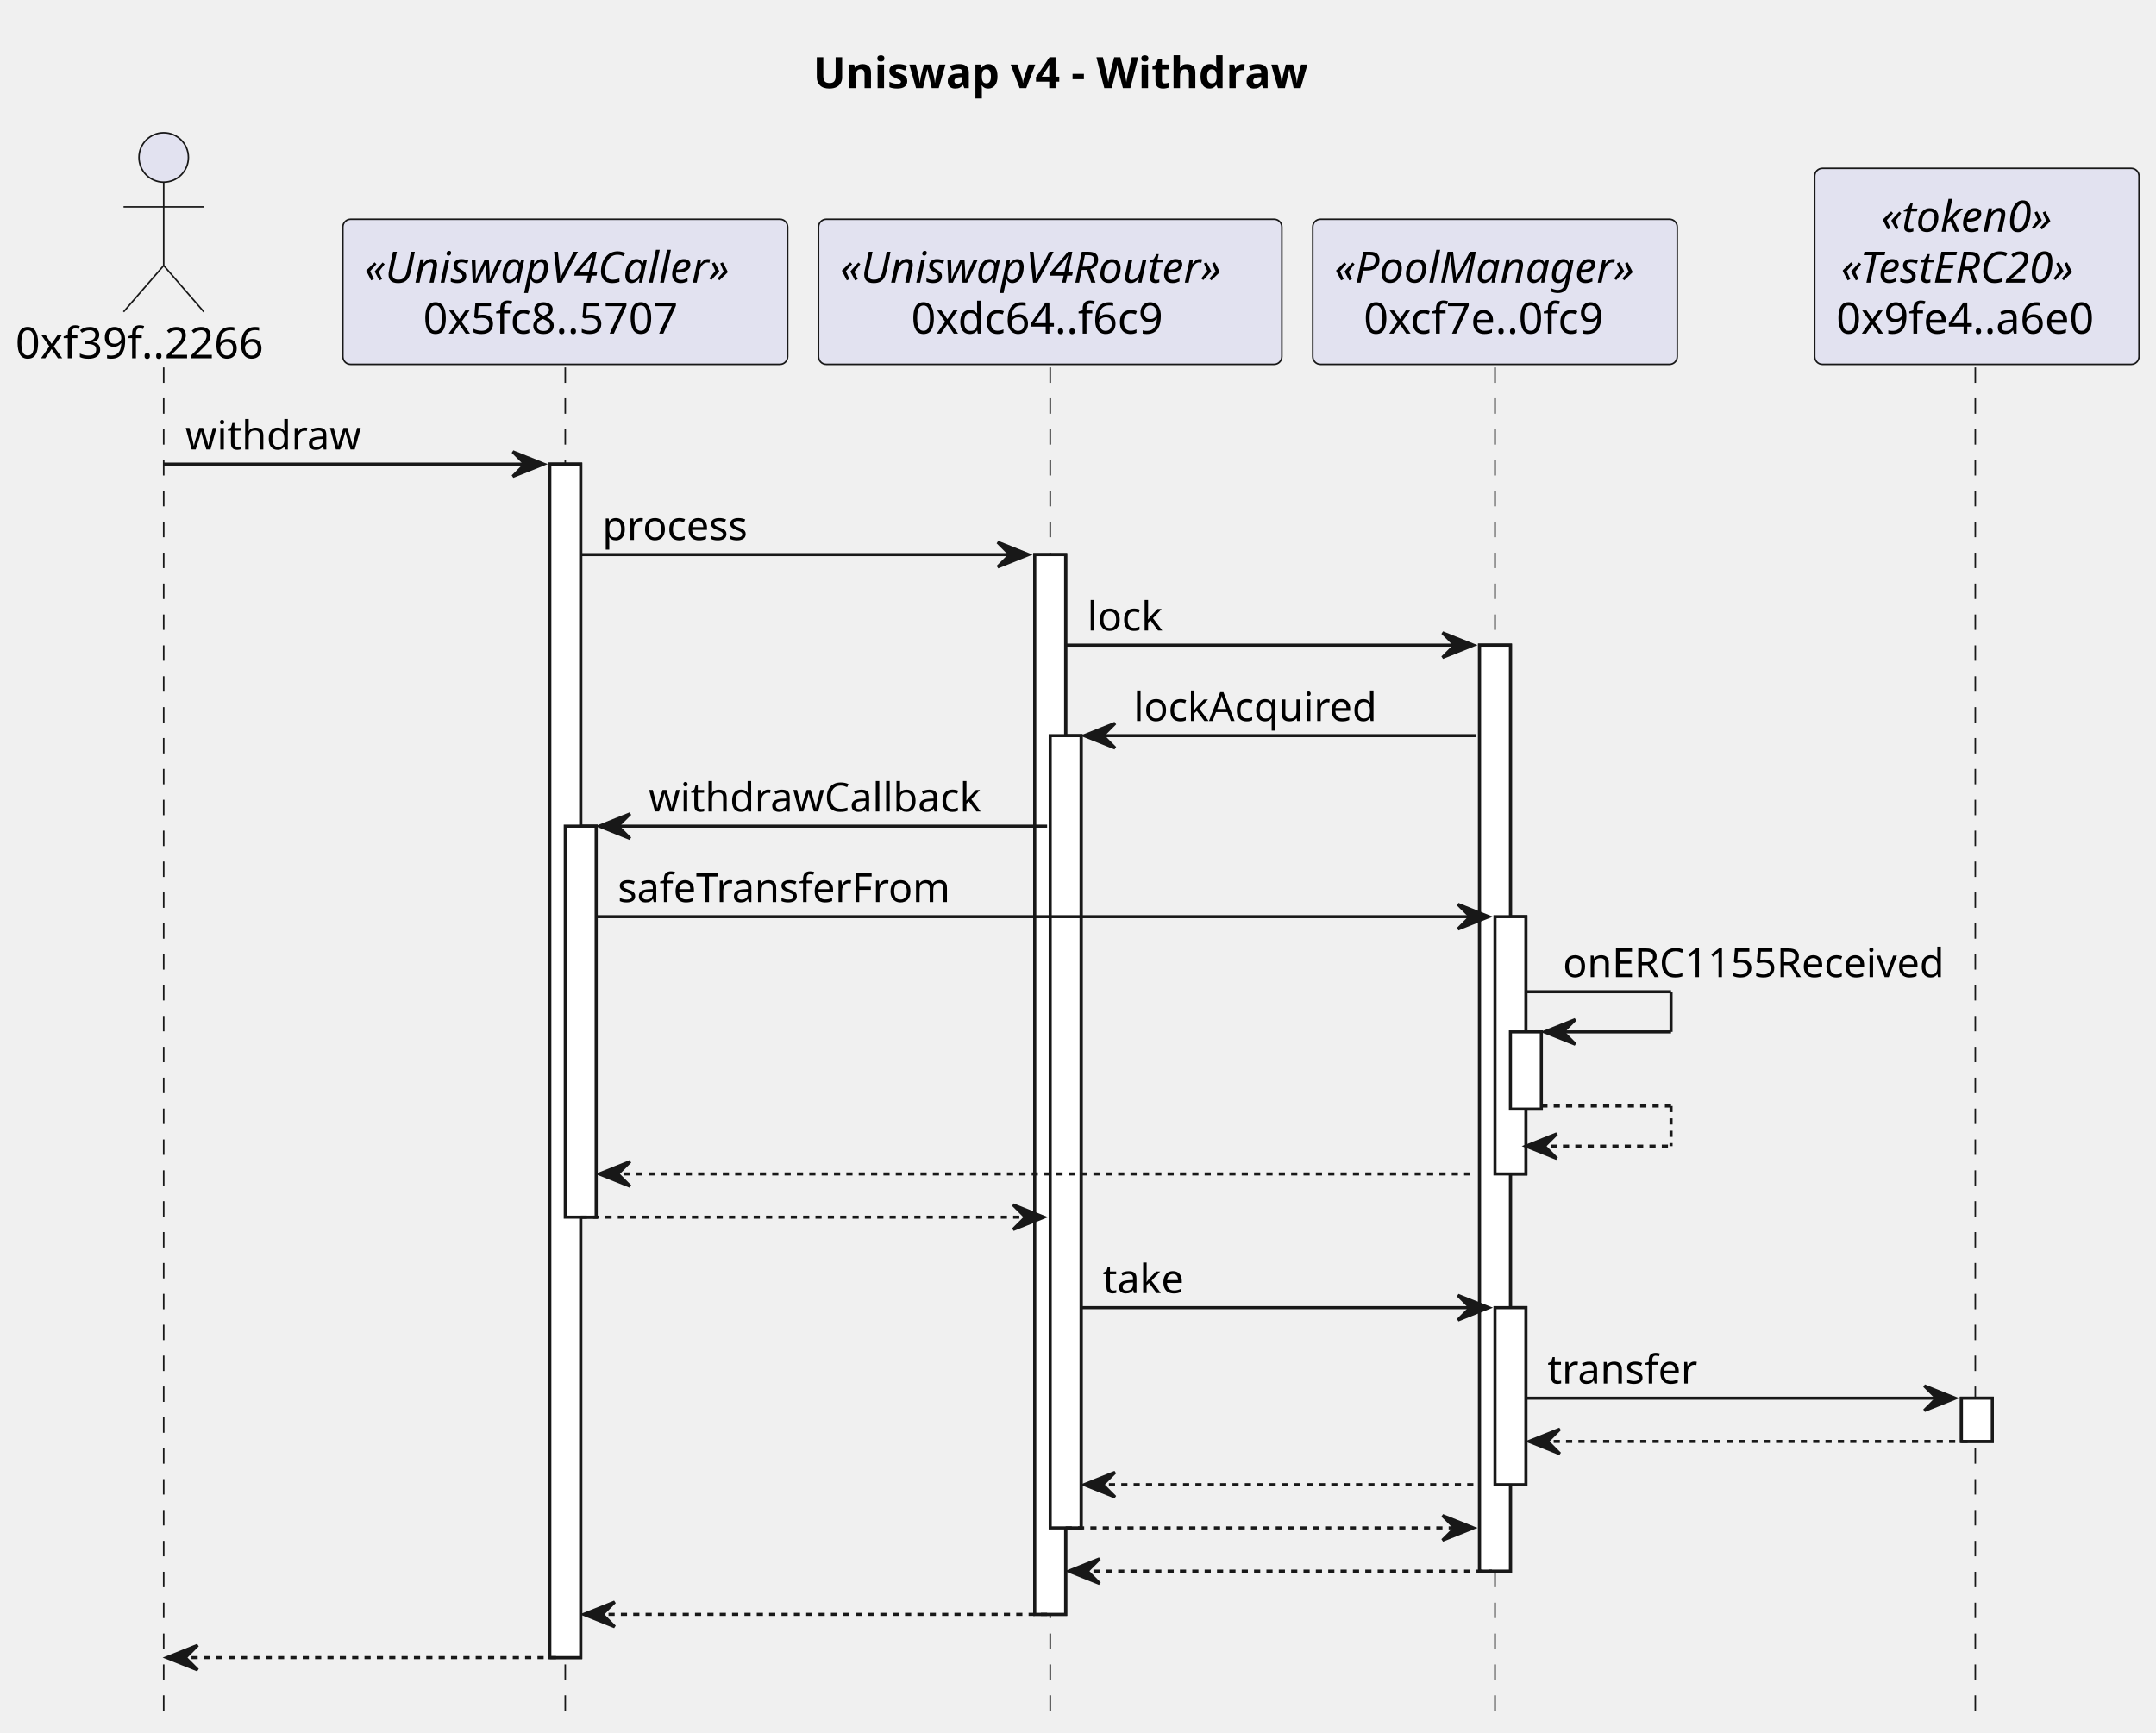
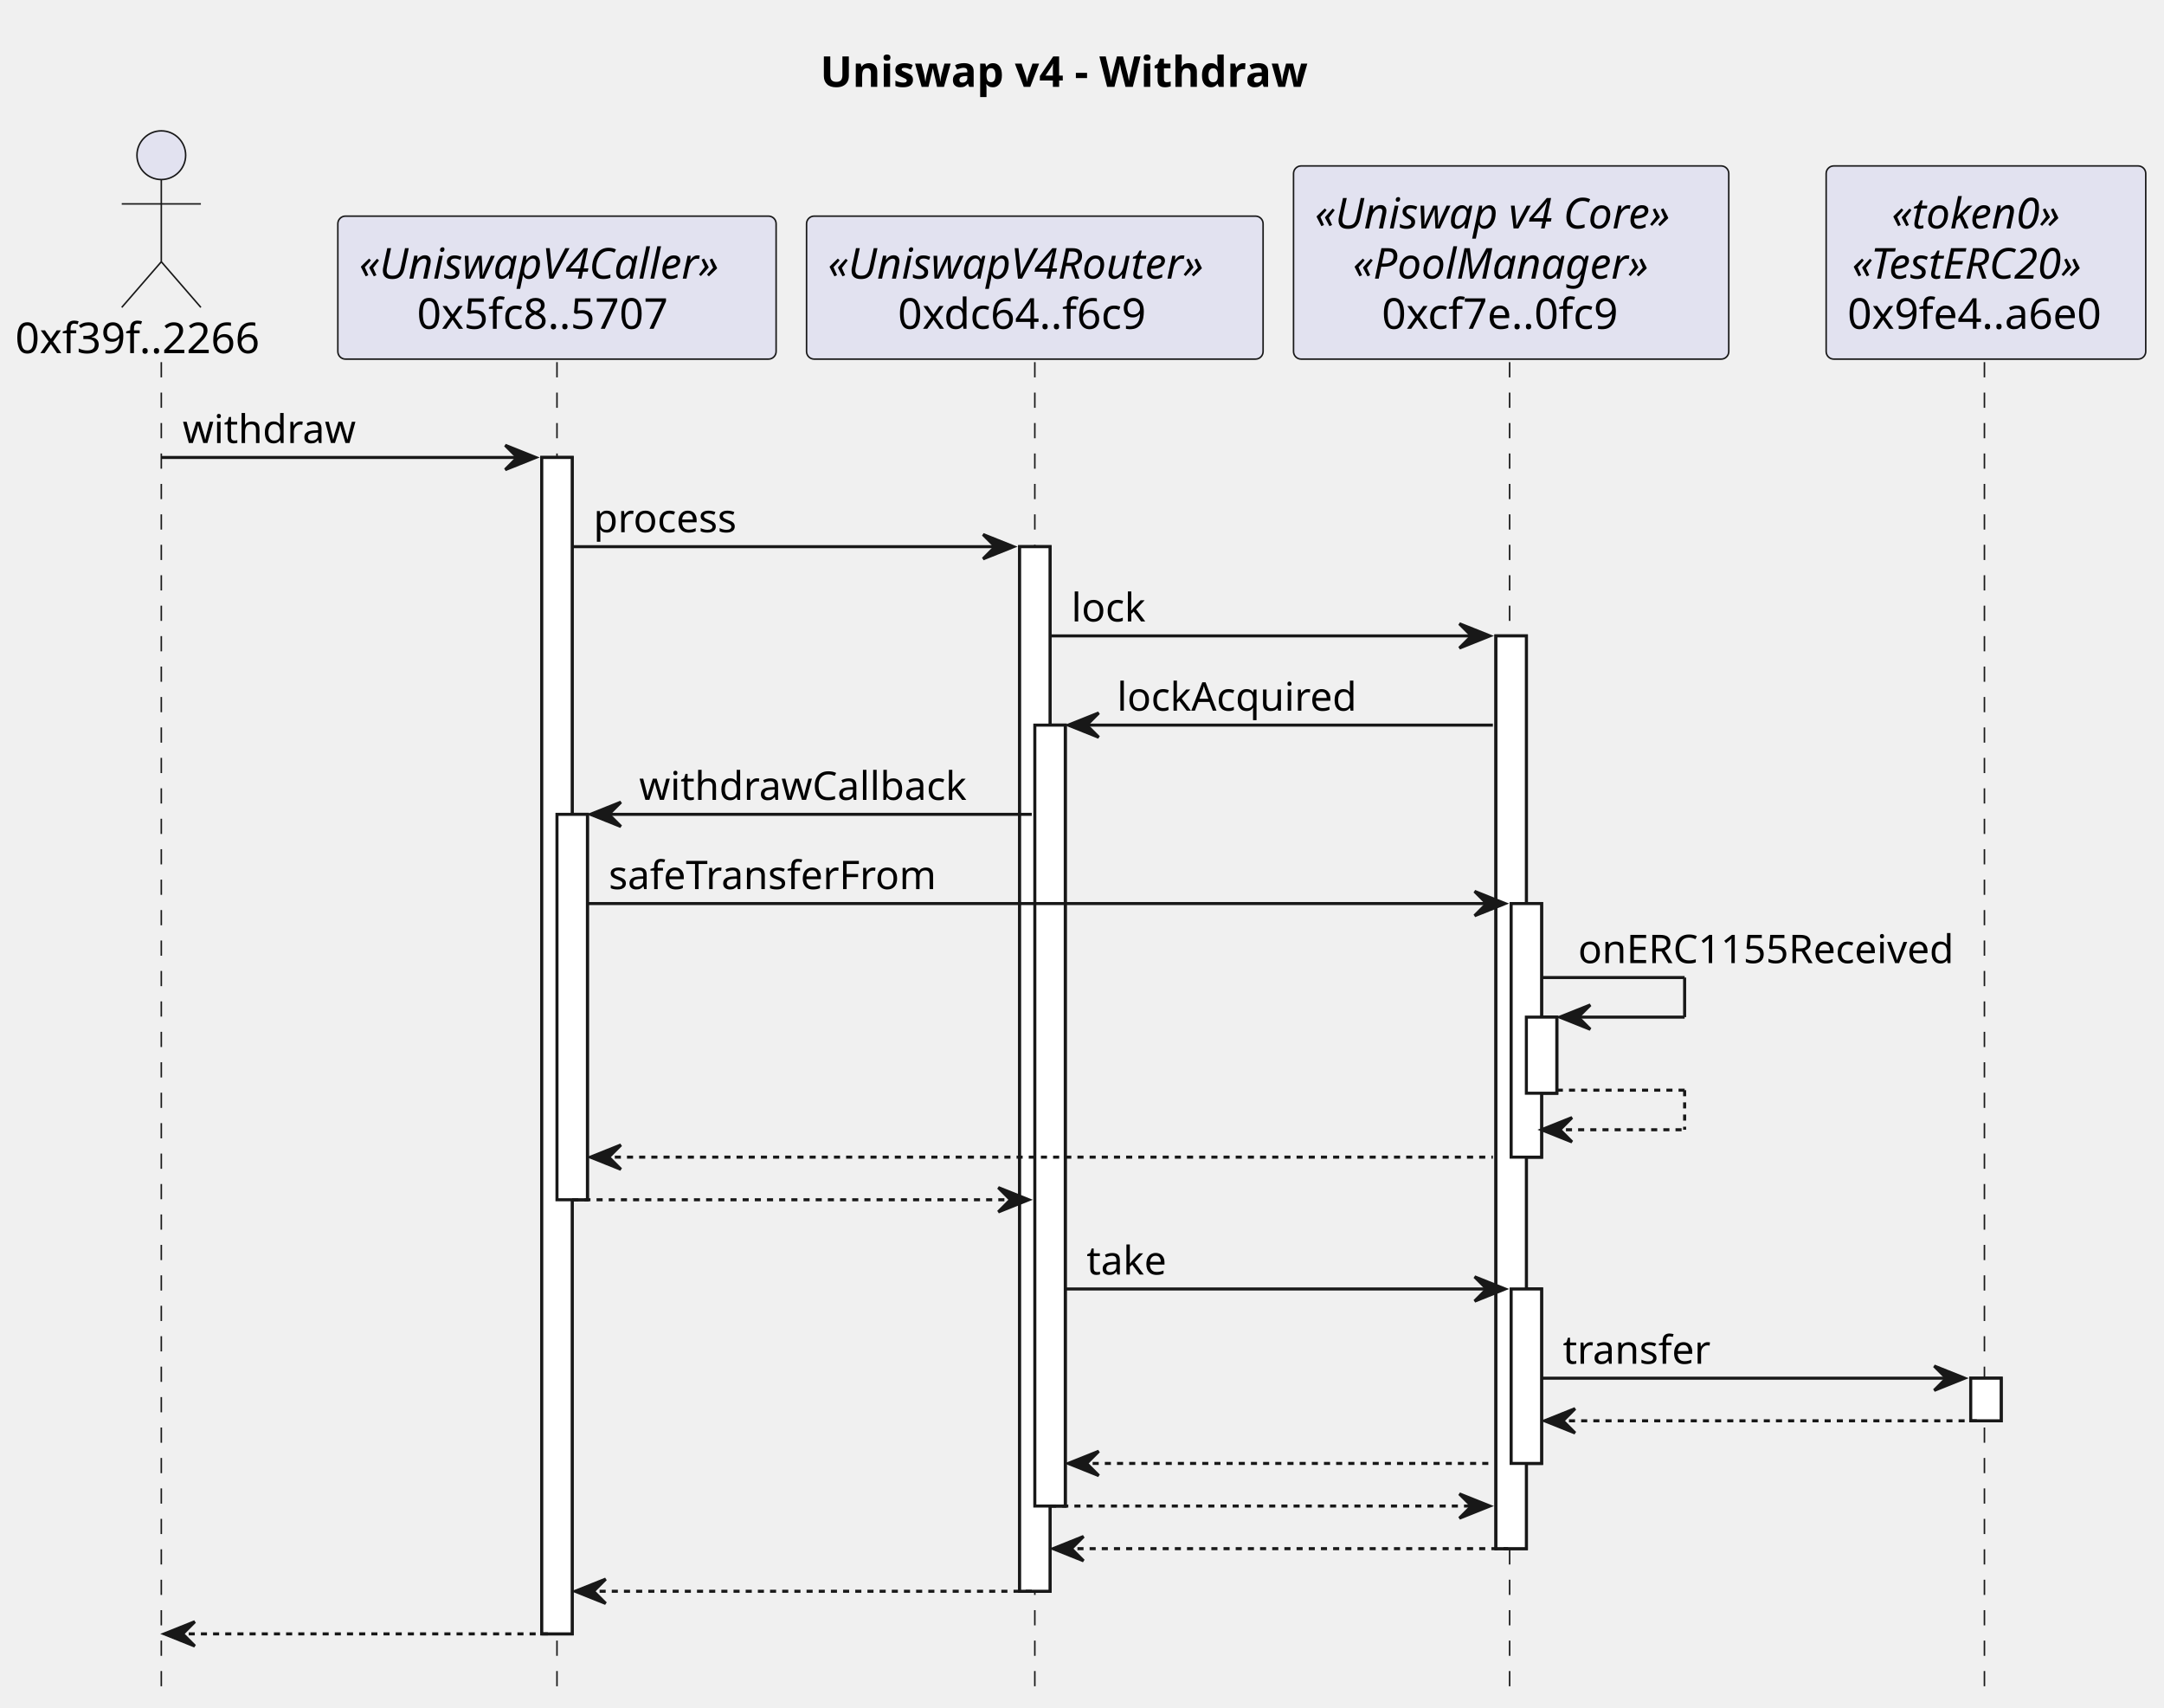
- <svg xmlns="http://www.w3.org/2000/svg" contentStyleType="text/css" height="561px" preserveAspectRatio="none" style="width:698px;height:561px;background:#FFFFFF;" version="1.1" viewBox="0 0 698 561" width="698px" zoomAndPan="magnify">
+ <svg xmlns="http://www.w3.org/2000/svg" contentStyleType="text/css" height="561px" preserveAspectRatio="none" style="width:711px;height:561px;background:#FFFFFF;" version="1.1" viewBox="0 0 711 561" width="711px" zoomAndPan="magnify">
  <defs />
  <g>
-     <text fill="#000000" font-family="sans-serif" font-size="14" font-weight="bold" lengthAdjust="spacing" textLength="170" x="263.25" y="28.535">Uniswap v4 - Withdraw</text>
+     <text fill="#000000" font-family="sans-serif" font-size="14" font-weight="bold" lengthAdjust="spacing" textLength="170" x="269.5" y="28.535">Uniswap v4 - Withdraw</text>
    <rect fill="#FFFFFF" height="386.484" style="stroke:#181818;stroke-width:1.0;" width="10" x="178" y="150.287" />
    <rect fill="#FFFFFF" height="126.621" style="stroke:#181818;stroke-width:1.0;" width="10" x="183" y="267.529" />
    <rect fill="#FFFFFF" height="343.174" style="stroke:#181818;stroke-width:1.0;" width="10" x="335" y="179.598" />
    <rect fill="#FFFFFF" height="256.553" style="stroke:#181818;stroke-width:1.0;" width="10" x="340" y="238.219" />
-     <rect fill="#FFFFFF" height="299.863" style="stroke:#181818;stroke-width:1.0;" width="10" x="479" y="208.908" />
-     <rect fill="#FFFFFF" height="83.311" style="stroke:#181818;stroke-width:1.0;" width="10" x="484" y="296.84" />
-     <rect fill="#FFFFFF" height="25" style="stroke:#181818;stroke-width:1.0;" width="10" x="489" y="334.15" />
-     <rect fill="#FFFFFF" height="57.31" style="stroke:#181818;stroke-width:1.0;" width="10" x="484" y="423.461" />
-     <rect fill="#FFFFFF" height="14" style="stroke:#181818;stroke-width:1.0;" width="10" x="635" y="452.772" />
+     <rect fill="#FFFFFF" height="299.863" style="stroke:#181818;stroke-width:1.0;" width="10" x="491.5" y="208.908" />
+     <rect fill="#FFFFFF" height="83.311" style="stroke:#181818;stroke-width:1.0;" width="10" x="496.5" y="296.84" />
+     <rect fill="#FFFFFF" height="25" style="stroke:#181818;stroke-width:1.0;" width="10" x="501.5" y="334.15" />
+     <rect fill="#FFFFFF" height="57.31" style="stroke:#181818;stroke-width:1.0;" width="10" x="496.5" y="423.461" />
+     <rect fill="#FFFFFF" height="14" style="stroke:#181818;stroke-width:1.0;" width="10" x="647.5" y="452.772" />
    <line style="stroke:#181818;stroke-width:0.5;stroke-dasharray:5.0,5.0;" x1="53" x2="53" y1="118.977" y2="554.771" />
    <line style="stroke:#181818;stroke-width:0.5;stroke-dasharray:5.0,5.0;" x1="183" x2="183" y1="118.977" y2="554.771" />
    <line style="stroke:#181818;stroke-width:0.5;stroke-dasharray:5.0,5.0;" x1="340" x2="340" y1="118.977" y2="554.771" />
-     <line style="stroke:#181818;stroke-width:0.5;stroke-dasharray:5.0,5.0;" x1="484" x2="484" y1="118.977" y2="554.771" />
-     <line style="stroke:#181818;stroke-width:0.5;stroke-dasharray:5.0,5.0;" x1="639.5" x2="639.5" y1="118.977" y2="554.771" />
+     <line style="stroke:#181818;stroke-width:0.5;stroke-dasharray:5.0,5.0;" x1="496" x2="496" y1="118.977" y2="554.771" />
+     <line style="stroke:#181818;stroke-width:0.5;stroke-dasharray:5.0,5.0;" x1="652" x2="652" y1="118.977" y2="554.771" />
    <text fill="#000000" font-family="sans-serif" font-size="14" lengthAdjust="spacing" textLength="90" x="5" y="116.023">0xf39f..2266</text>
    <ellipse cx="53" cy="50.988" fill="#E2E2F0" rx="8" ry="8" style="stroke:#181818;stroke-width:0.5;" />
    <path d="M53,58.988 L53,85.988 M40,66.988 L66,66.988 M53,85.988 L40,100.988 M53,85.988 L66,100.988 " fill="none" style="stroke:#181818;stroke-width:0.5;" />
    <rect fill="#E2E2F0" height="46.977" rx="2.5" ry="2.5" style="stroke:#181818;stroke-width:0.5;" width="144" x="111" y="71" />
    <text fill="#000000" font-family="sans-serif" font-size="14" font-style="italic" lengthAdjust="spacing" textLength="130" x="118" y="91.535">«UniswapV4Caller»</text>
    <text fill="#000000" font-family="sans-serif" font-size="14" lengthAdjust="spacing" textLength="92" x="137" y="108.023">0x5fc8..5707</text>
    <rect fill="#E2E2F0" height="46.977" rx="2.5" ry="2.5" style="stroke:#181818;stroke-width:0.5;" width="150" x="265" y="71" />
    <text fill="#000000" font-family="sans-serif" font-size="14" font-style="italic" lengthAdjust="spacing" textLength="136" x="272" y="91.535">«UniswapV4Router»</text>
    <text fill="#000000" font-family="sans-serif" font-size="14" lengthAdjust="spacing" textLength="90" x="295" y="108.023">0xdc64..f6c9</text>
-     <rect fill="#E2E2F0" height="46.977" rx="2.5" ry="2.5" style="stroke:#181818;stroke-width:0.5;" width="118" x="425" y="71" />
-     <text fill="#000000" font-family="sans-serif" font-size="14" font-style="italic" lengthAdjust="spacing" textLength="104" x="432" y="91.535">«PoolManager»</text>
-     <text fill="#000000" font-family="sans-serif" font-size="14" lengthAdjust="spacing" textLength="85" x="441.5" y="108.023">0xcf7e..0fc9</text>
-     <rect fill="#E2E2F0" height="63.465" rx="2.5" ry="2.5" style="stroke:#181818;stroke-width:0.5;" width="105" x="587.5" y="54.512" />
-     <text fill="#000000" font-family="sans-serif" font-size="14" font-style="italic" lengthAdjust="spacing" textLength="62" x="609" y="75.047">«token0»</text>
-     <text fill="#000000" font-family="sans-serif" font-size="14" font-style="italic" lengthAdjust="spacing" textLength="88" x="596" y="91.535">«TestERC20»</text>
-     <text fill="#000000" font-family="sans-serif" font-size="14" lengthAdjust="spacing" textLength="91" x="594.5" y="108.023">0x9fe4..a6e0</text>
+     <rect fill="#E2E2F0" height="63.465" rx="2.5" ry="2.5" style="stroke:#181818;stroke-width:0.5;" width="143" x="425" y="54.512" />
+     <text fill="#000000" font-family="sans-serif" font-size="14" font-style="italic" lengthAdjust="spacing" textLength="129" x="432" y="75.047">«Uniswap v4 Core»</text>
+     <text fill="#000000" font-family="sans-serif" font-size="14" font-style="italic" lengthAdjust="spacing" textLength="104" x="444.5" y="91.535">«PoolManager»</text>
+     <text fill="#000000" font-family="sans-serif" font-size="14" lengthAdjust="spacing" textLength="85" x="454" y="108.023">0xcf7e..0fc9</text>
+     <rect fill="#E2E2F0" height="63.465" rx="2.5" ry="2.5" style="stroke:#181818;stroke-width:0.5;" width="105" x="600" y="54.512" />
+     <text fill="#000000" font-family="sans-serif" font-size="14" font-style="italic" lengthAdjust="spacing" textLength="62" x="621.5" y="75.047">«token0»</text>
+     <text fill="#000000" font-family="sans-serif" font-size="14" font-style="italic" lengthAdjust="spacing" textLength="88" x="608.5" y="91.535">«TestERC20»</text>
+     <text fill="#000000" font-family="sans-serif" font-size="14" lengthAdjust="spacing" textLength="91" x="607" y="108.023">0x9fe4..a6e0</text>
    <rect fill="#FFFFFF" height="386.484" style="stroke:#181818;stroke-width:1.0;" width="10" x="178" y="150.287" />
    <rect fill="#FFFFFF" height="126.621" style="stroke:#181818;stroke-width:1.0;" width="10" x="183" y="267.529" />
    <rect fill="#FFFFFF" height="343.174" style="stroke:#181818;stroke-width:1.0;" width="10" x="335" y="179.598" />
    <rect fill="#FFFFFF" height="256.553" style="stroke:#181818;stroke-width:1.0;" width="10" x="340" y="238.219" />
-     <rect fill="#FFFFFF" height="299.863" style="stroke:#181818;stroke-width:1.0;" width="10" x="479" y="208.908" />
-     <rect fill="#FFFFFF" height="83.311" style="stroke:#181818;stroke-width:1.0;" width="10" x="484" y="296.84" />
-     <rect fill="#FFFFFF" height="25" style="stroke:#181818;stroke-width:1.0;" width="10" x="489" y="334.15" />
-     <rect fill="#FFFFFF" height="57.31" style="stroke:#181818;stroke-width:1.0;" width="10" x="484" y="423.461" />
-     <rect fill="#FFFFFF" height="14" style="stroke:#181818;stroke-width:1.0;" width="10" x="635" y="452.772" />
+     <rect fill="#FFFFFF" height="299.863" style="stroke:#181818;stroke-width:1.0;" width="10" x="491.5" y="208.908" />
+     <rect fill="#FFFFFF" height="83.311" style="stroke:#181818;stroke-width:1.0;" width="10" x="496.5" y="296.84" />
+     <rect fill="#FFFFFF" height="25" style="stroke:#181818;stroke-width:1.0;" width="10" x="501.5" y="334.15" />
+     <rect fill="#FFFFFF" height="57.31" style="stroke:#181818;stroke-width:1.0;" width="10" x="496.5" y="423.461" />
+     <rect fill="#FFFFFF" height="14" style="stroke:#181818;stroke-width:1.0;" width="10" x="647.5" y="452.772" />
    <polygon fill="#181818" points="166,146.287,176,150.287,166,154.287,170,150.287" style="stroke:#181818;stroke-width:1.0;" />
    <line style="stroke:#181818;stroke-width:1.0;" x1="53" x2="172" y1="150.287" y2="150.287" />
    <text fill="#000000" font-family="sans-serif" font-size="13" lengthAdjust="spacing" textLength="57" x="60" y="145.545">withdraw</text>
    <polygon fill="#181818" points="323,175.598,333,179.598,323,183.598,327,179.598" style="stroke:#181818;stroke-width:1.0;" />
    <line style="stroke:#181818;stroke-width:1.0;" x1="188" x2="329" y1="179.598" y2="179.598" />
    <text fill="#000000" font-family="sans-serif" font-size="13" lengthAdjust="spacing" textLength="49" x="195" y="174.856">process</text>
-     <polygon fill="#181818" points="467,204.908,477,208.908,467,212.908,471,208.908" style="stroke:#181818;stroke-width:1.0;" />
-     <line style="stroke:#181818;stroke-width:1.0;" x1="345" x2="473" y1="208.908" y2="208.908" />
+     <polygon fill="#181818" points="479.5,204.908,489.5,208.908,479.5,212.908,483.5,208.908" style="stroke:#181818;stroke-width:1.0;" />
+     <line style="stroke:#181818;stroke-width:1.0;" x1="345" x2="485.5" y1="208.908" y2="208.908" />
    <text fill="#000000" font-family="sans-serif" font-size="13" lengthAdjust="spacing" textLength="27" x="352" y="204.166">lock</text>
    <polygon fill="#181818" points="361,234.219,351,238.219,361,242.219,357,238.219" style="stroke:#181818;stroke-width:1.0;" />
-     <line style="stroke:#181818;stroke-width:1.0;" x1="355" x2="478" y1="238.219" y2="238.219" />
+     <line style="stroke:#181818;stroke-width:1.0;" x1="355" x2="490.5" y1="238.219" y2="238.219" />
    <text fill="#000000" font-family="sans-serif" font-size="13" lengthAdjust="spacing" textLength="83" x="367" y="233.477">lockAcquired</text>
    <polygon fill="#181818" points="204,263.529,194,267.529,204,271.529,200,267.529" style="stroke:#181818;stroke-width:1.0;" />
    <line style="stroke:#181818;stroke-width:1.0;" x1="198" x2="339" y1="267.529" y2="267.529" />
    <text fill="#000000" font-family="sans-serif" font-size="13" lengthAdjust="spacing" textLength="111" x="210" y="262.787">withdrawCallback</text>
-     <polygon fill="#181818" points="472,292.84,482,296.84,472,300.84,476,296.84" style="stroke:#181818;stroke-width:1.0;" />
-     <line style="stroke:#181818;stroke-width:1.0;" x1="193" x2="478" y1="296.84" y2="296.84" />
+     <polygon fill="#181818" points="484.5,292.84,494.5,296.84,484.5,300.84,488.5,296.84" style="stroke:#181818;stroke-width:1.0;" />
+     <line style="stroke:#181818;stroke-width:1.0;" x1="193" x2="490.5" y1="296.84" y2="296.84" />
    <text fill="#000000" font-family="sans-serif" font-size="13" lengthAdjust="spacing" textLength="110" x="200" y="292.098">safeTransferFrom</text>
-     <line style="stroke:#181818;stroke-width:1.0;" x1="494" x2="541" y1="321.15" y2="321.15" />
-     <line style="stroke:#181818;stroke-width:1.0;" x1="541" x2="541" y1="321.15" y2="334.15" />
-     <line style="stroke:#181818;stroke-width:1.0;" x1="500" x2="541" y1="334.15" y2="334.15" />
-     <polygon fill="#181818" points="510,330.15,500,334.15,510,338.15,506,334.15" style="stroke:#181818;stroke-width:1.0;" />
-     <text fill="#000000" font-family="sans-serif" font-size="13" lengthAdjust="spacing" textLength="127" x="506" y="316.408">onERC1155Received</text>
-     <line style="stroke:#181818;stroke-width:1.0;stroke-dasharray:2.0,2.0;" x1="499" x2="541" y1="358.15" y2="358.15" />
-     <line style="stroke:#181818;stroke-width:1.0;stroke-dasharray:2.0,2.0;" x1="541" x2="541" y1="358.15" y2="371.15" />
-     <line style="stroke:#181818;stroke-width:1.0;stroke-dasharray:2.0,2.0;" x1="494" x2="541" y1="371.15" y2="371.15" />
-     <polygon fill="#181818" points="504,367.15,494,371.15,504,375.15,500,371.15" style="stroke:#181818;stroke-width:1.0;" />
+     <line style="stroke:#181818;stroke-width:1.0;" x1="506.5" x2="553.5" y1="321.15" y2="321.15" />
+     <line style="stroke:#181818;stroke-width:1.0;" x1="553.5" x2="553.5" y1="321.15" y2="334.15" />
+     <line style="stroke:#181818;stroke-width:1.0;" x1="512.5" x2="553.5" y1="334.15" y2="334.15" />
+     <polygon fill="#181818" points="522.5,330.15,512.5,334.15,522.5,338.15,518.5,334.15" style="stroke:#181818;stroke-width:1.0;" />
+     <text fill="#000000" font-family="sans-serif" font-size="13" lengthAdjust="spacing" textLength="127" x="518.5" y="316.408">onERC1155Received</text>
+     <line style="stroke:#181818;stroke-width:1.0;stroke-dasharray:2.0,2.0;" x1="511.5" x2="553.5" y1="358.15" y2="358.15" />
+     <line style="stroke:#181818;stroke-width:1.0;stroke-dasharray:2.0,2.0;" x1="553.5" x2="553.5" y1="358.15" y2="371.15" />
+     <line style="stroke:#181818;stroke-width:1.0;stroke-dasharray:2.0,2.0;" x1="506.5" x2="553.5" y1="371.15" y2="371.15" />
+     <polygon fill="#181818" points="516.5,367.15,506.5,371.15,516.5,375.15,512.5,371.15" style="stroke:#181818;stroke-width:1.0;" />
    <polygon fill="#181818" points="204,376.15,194,380.15,204,384.15,200,380.15" style="stroke:#181818;stroke-width:1.0;" />
-     <line style="stroke:#181818;stroke-width:1.0;stroke-dasharray:2.0,2.0;" x1="198" x2="478" y1="380.15" y2="380.15" />
+     <line style="stroke:#181818;stroke-width:1.0;stroke-dasharray:2.0,2.0;" x1="198" x2="490.5" y1="380.15" y2="380.15" />
    <polygon fill="#181818" points="328,390.15,338,394.15,328,398.15,332,394.15" style="stroke:#181818;stroke-width:1.0;" />
    <line style="stroke:#181818;stroke-width:1.0;stroke-dasharray:2.0,2.0;" x1="188" x2="334" y1="394.15" y2="394.15" />
-     <polygon fill="#181818" points="472,419.461,482,423.461,472,427.461,476,423.461" style="stroke:#181818;stroke-width:1.0;" />
-     <line style="stroke:#181818;stroke-width:1.0;" x1="350" x2="478" y1="423.461" y2="423.461" />
+     <polygon fill="#181818" points="484.5,419.461,494.5,423.461,484.5,427.461,488.5,423.461" style="stroke:#181818;stroke-width:1.0;" />
+     <line style="stroke:#181818;stroke-width:1.0;" x1="350" x2="490.5" y1="423.461" y2="423.461" />
    <text fill="#000000" font-family="sans-serif" font-size="13" lengthAdjust="spacing" textLength="27" x="357" y="418.719">take</text>
-     <polygon fill="#181818" points="623,448.772,633,452.772,623,456.772,627,452.772" style="stroke:#181818;stroke-width:1.0;" />
-     <line style="stroke:#181818;stroke-width:1.0;" x1="494" x2="629" y1="452.772" y2="452.772" />
-     <text fill="#000000" font-family="sans-serif" font-size="13" lengthAdjust="spacing" textLength="49" x="501" y="448.029">transfer</text>
-     <polygon fill="#181818" points="505,462.772,495,466.772,505,470.772,501,466.772" style="stroke:#181818;stroke-width:1.0;" />
-     <line style="stroke:#181818;stroke-width:1.0;stroke-dasharray:2.0,2.0;" x1="499" x2="639" y1="466.772" y2="466.772" />
+     <polygon fill="#181818" points="635.5,448.772,645.5,452.772,635.5,456.772,639.5,452.772" style="stroke:#181818;stroke-width:1.0;" />
+     <line style="stroke:#181818;stroke-width:1.0;" x1="506.5" x2="641.5" y1="452.772" y2="452.772" />
+     <text fill="#000000" font-family="sans-serif" font-size="13" lengthAdjust="spacing" textLength="49" x="513.5" y="448.029">transfer</text>
+     <polygon fill="#181818" points="517.5,462.772,507.5,466.772,517.5,470.772,513.5,466.772" style="stroke:#181818;stroke-width:1.0;" />
+     <line style="stroke:#181818;stroke-width:1.0;stroke-dasharray:2.0,2.0;" x1="511.5" x2="651.5" y1="466.772" y2="466.772" />
    <polygon fill="#181818" points="361,476.772,351,480.772,361,484.772,357,480.772" style="stroke:#181818;stroke-width:1.0;" />
-     <line style="stroke:#181818;stroke-width:1.0;stroke-dasharray:2.0,2.0;" x1="355" x2="478" y1="480.772" y2="480.772" />
-     <polygon fill="#181818" points="467,490.772,477,494.772,467,498.772,471,494.772" style="stroke:#181818;stroke-width:1.0;" />
-     <line style="stroke:#181818;stroke-width:1.0;stroke-dasharray:2.0,2.0;" x1="345" x2="473" y1="494.772" y2="494.772" />
+     <line style="stroke:#181818;stroke-width:1.0;stroke-dasharray:2.0,2.0;" x1="355" x2="490.5" y1="480.772" y2="480.772" />
+     <polygon fill="#181818" points="479.5,490.772,489.5,494.772,479.5,498.772,483.5,494.772" style="stroke:#181818;stroke-width:1.0;" />
+     <line style="stroke:#181818;stroke-width:1.0;stroke-dasharray:2.0,2.0;" x1="345" x2="485.5" y1="494.772" y2="494.772" />
    <polygon fill="#181818" points="356,504.772,346,508.772,356,512.771,352,508.772" style="stroke:#181818;stroke-width:1.0;" />
-     <line style="stroke:#181818;stroke-width:1.0;stroke-dasharray:2.0,2.0;" x1="350" x2="483" y1="508.772" y2="508.772" />
+     <line style="stroke:#181818;stroke-width:1.0;stroke-dasharray:2.0,2.0;" x1="350" x2="495.5" y1="508.772" y2="508.772" />
    <polygon fill="#181818" points="199,518.771,189,522.771,199,526.771,195,522.771" style="stroke:#181818;stroke-width:1.0;" />
    <line style="stroke:#181818;stroke-width:1.0;stroke-dasharray:2.0,2.0;" x1="193" x2="339" y1="522.771" y2="522.771" />
    <polygon fill="#181818" points="64,532.771,54,536.771,64,540.771,60,536.771" style="stroke:#181818;stroke-width:1.0;" />
    <line style="stroke:#181818;stroke-width:1.0;stroke-dasharray:2.0,2.0;" x1="58" x2="182" y1="536.771" y2="536.771" />
  </g>
</svg>
